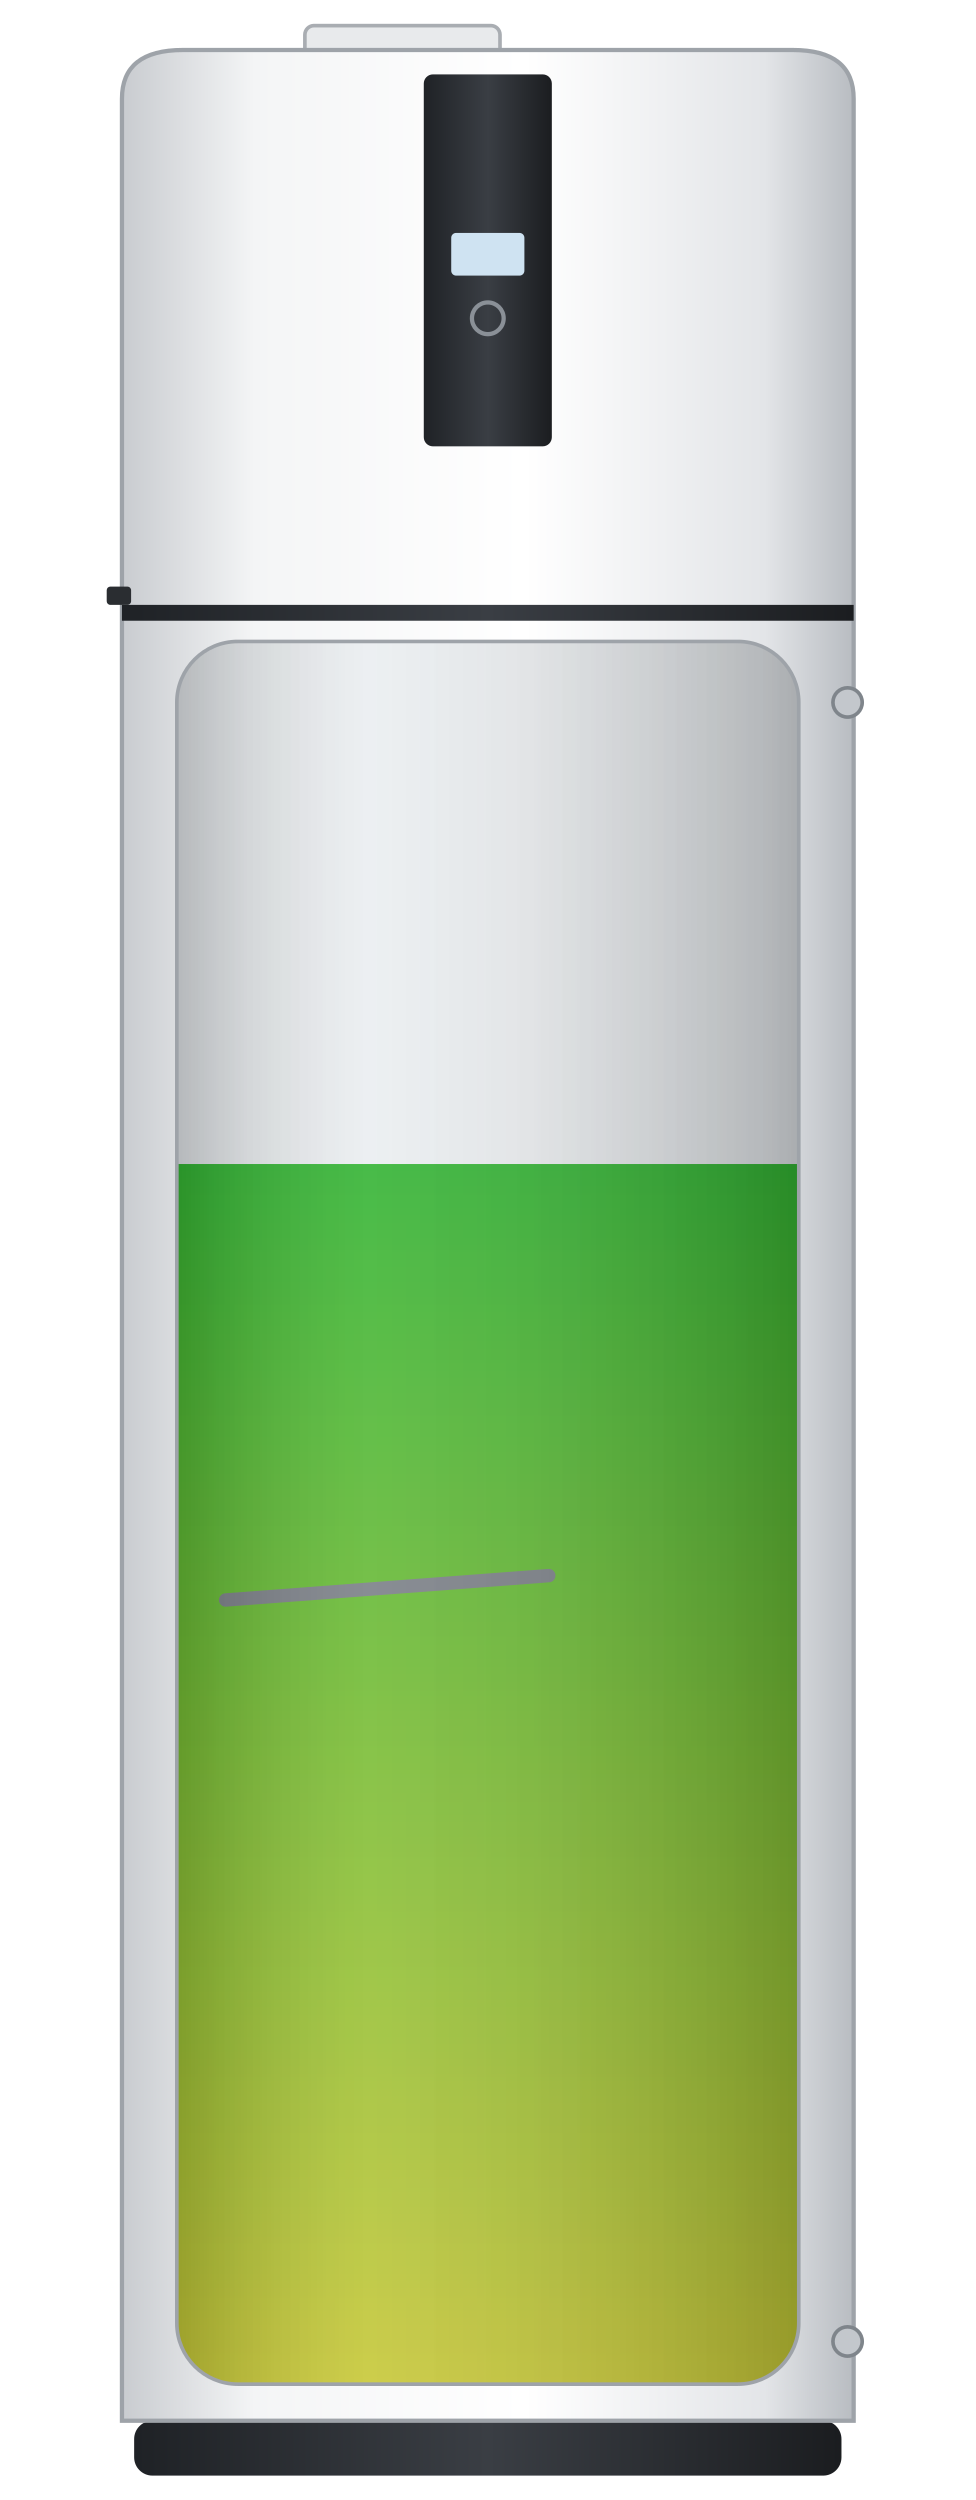
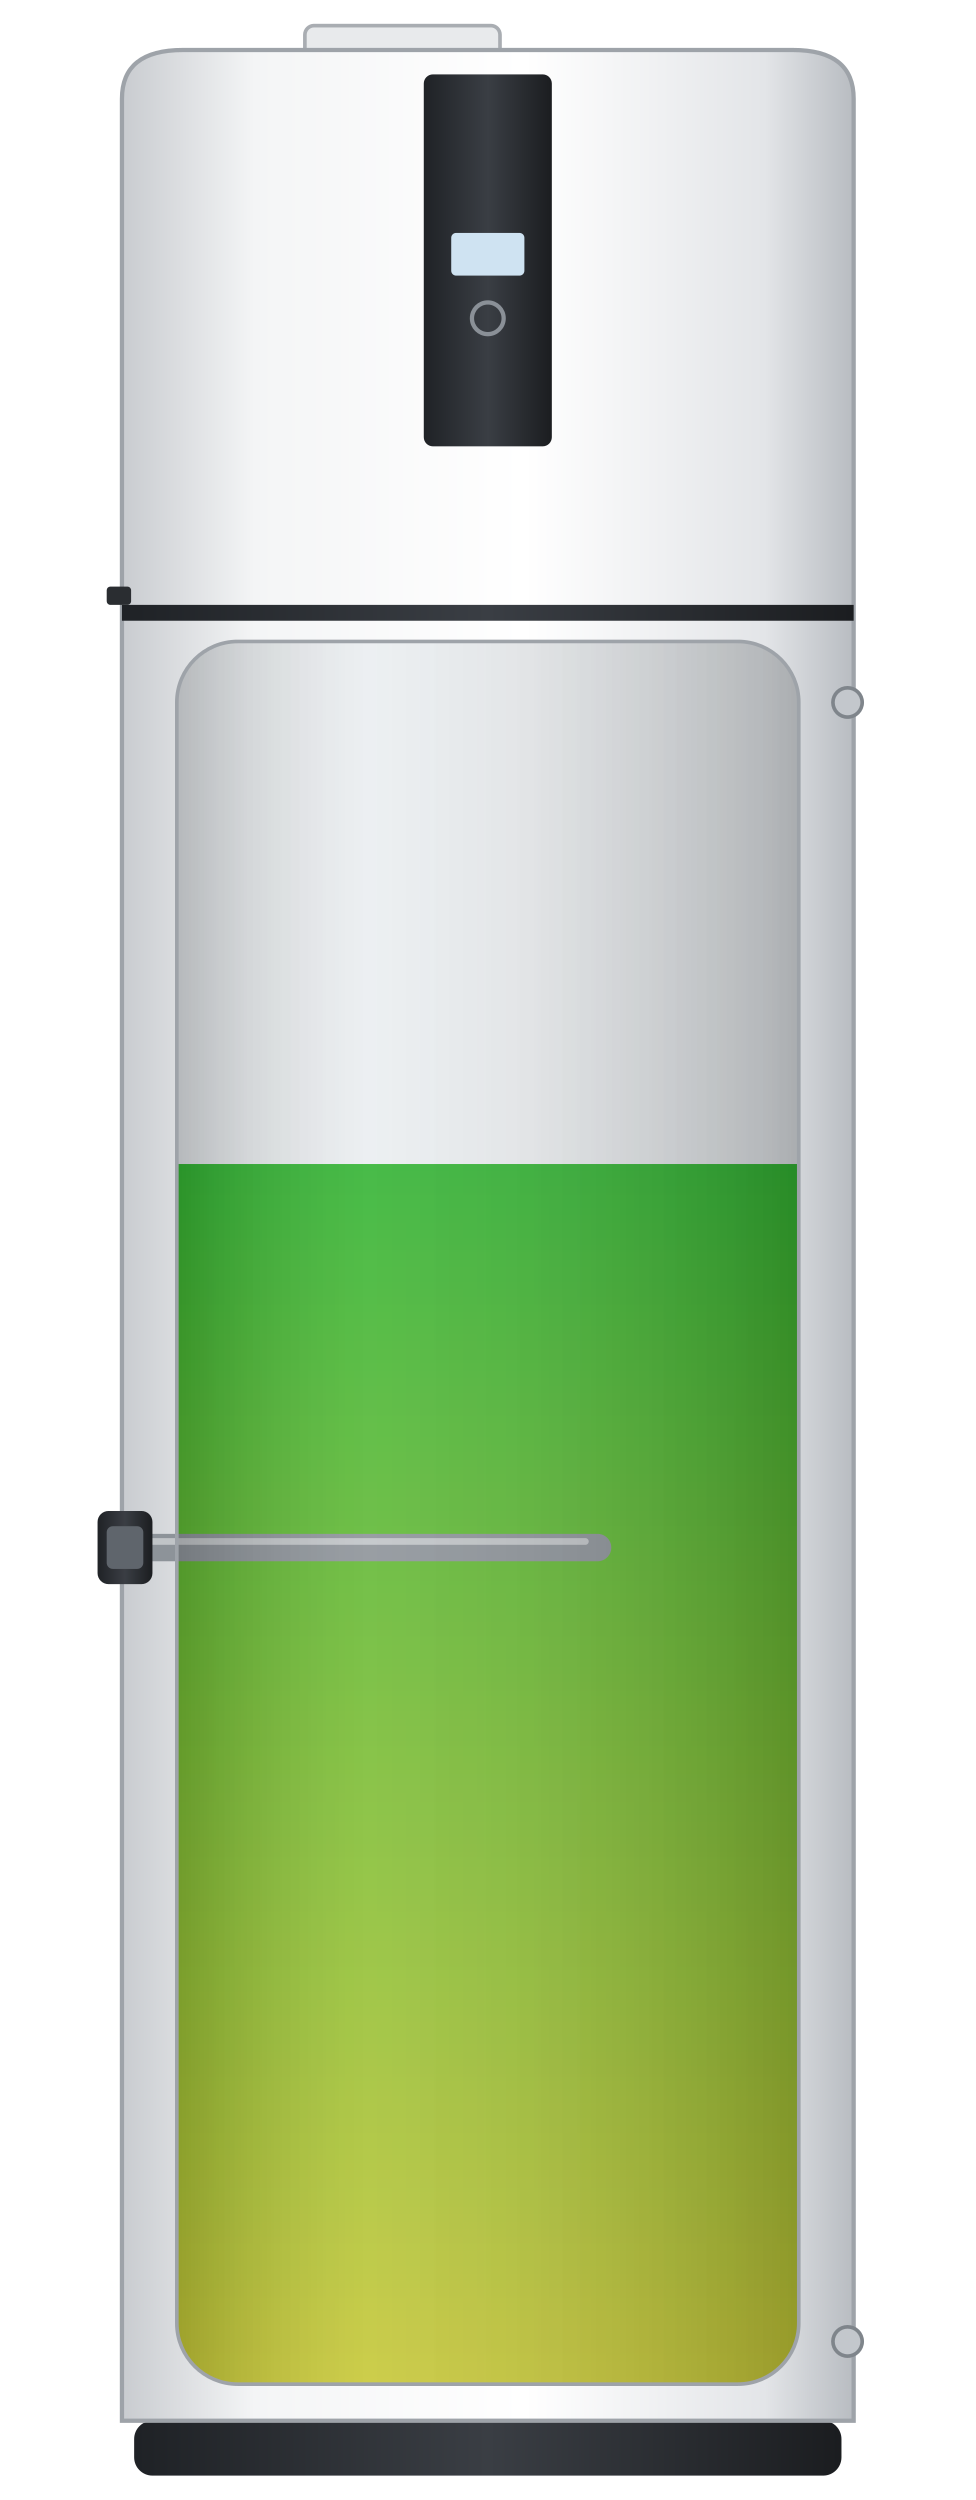
<svg xmlns="http://www.w3.org/2000/svg" viewBox="0 0 160 410" width="320" height="820">
  <defs>
    <linearGradient id="body" x1="0" x2="1">
      <stop offset="0" stop-color="#c9ccd0" />
      <stop offset=".18" stop-color="#f4f5f6" />
      <stop offset=".55" stop-color="#ffffff" />
      <stop offset=".88" stop-color="#e3e5e8" />
      <stop offset="1" stop-color="#b9bdc2" />
    </linearGradient>
    <linearGradient id="dark" x1="0" x2="1">
      <stop offset="0" stop-color="#1f2226" />
      <stop offset=".5" stop-color="#3a3e44" />
      <stop offset="1" stop-color="#1b1d20" />
    </linearGradient>
    <linearGradient id="water" x1="0" y1="1" x2="0" y2="0">
      <stop offset="0" stop-color="hsl(60,70%,45%)" />
      <stop offset="1" stop-color="hsl(120,70%,40%)" />
    </linearGradient>
    <linearGradient id="glass" x1="0" x2="1">
      <stop offset="0" stop-color="#000" stop-opacity=".18" />
      <stop offset=".3" stop-color="#fff" stop-opacity=".10" />
      <stop offset="1" stop-color="#000" stop-opacity=".22" />
    </linearGradient>
    <clipPath id="win">
      <rect x="29" y="105.2" width="102.0" height="285.8" rx="10" />
    </clipPath>
  </defs>
  <rect x="50.0" y="4.2" width="32.0" height="7" rx="1.5" fill="#e8eaec" stroke="#a9adb2" stroke-width=".6" />
  <rect x="22" y="397.0" width="116.0" height="9.0" rx="3" fill="url(#dark)" />
  <path d="M20,16.2 Q20,8.2 30,8.2 H130.0 Q140.0,8.2 140.0,16.2 V397.0 H20 Z" fill="url(#body)" stroke="#9ea3a9" stroke-width=".7" />
  <rect x="20" y="99.2" width="120.0" height="2.6" fill="url(#dark)" />
  <rect x="69.5" y="12.2" width="21" height="61" rx="1.5" fill="url(#dark)" />
  <rect x="74.0" y="38.2" width="12" height="7" rx=".8" fill="#cfe3f2" />
  <circle cx="80.0" cy="52.2" r="2.6" fill="none" stroke="#8a9097" stroke-width=".7" />
  <rect x="17.5" y="96.2" width="4" height="3" rx=".6" fill="#2a2d31" />
  <rect x="29" y="105.2" width="102.0" height="285.8" rx="10" fill="#dfe3e7" opacity=".55" />
  <g clip-path="url(#win)">
    <rect x="29" y="190.9" width="102.0" height="200.1" fill="url(#water)" opacity=".9" />
  </g>
-   <g clip-path="url(#win)">
-     <line x1="37.0" y1="262.4" x2="90.0" y2="258.4" stroke="#7b8087" stroke-width="2.2" stroke-linecap="round" />
-   </g>
+   <line x1="23" y1="253.8" x2="98.0" y2="253.8" stroke="#8d9399" stroke-width="4.5" stroke-linecap="round" />
+   <line x1="25" y1="252.8" x2="96.0" y2="252.8" stroke="rgba(255,255,255,.45)" stroke-width="1.1" stroke-linecap="round" />
  <rect x="29" y="105.2" width="102.0" height="285.8" rx="10" fill="url(#glass)" stroke="#9ea3a9" stroke-width=".6" />
+   <rect x="16" y="247.8" width="9" height="12" rx="1.8" fill="url(#dark)" />
+   <rect x="17.5" y="250.3" width="6" height="7" rx="1" fill="#5f656c" />
  <circle cx="139.0" cy="115.2" r="2.4" fill="#c3c7cc" stroke="#7f858b" stroke-width=".6" />
  <circle cx="139.0" cy="384.0" r="2.4" fill="#c3c7cc" stroke="#7f858b" stroke-width=".6" />
</svg>
